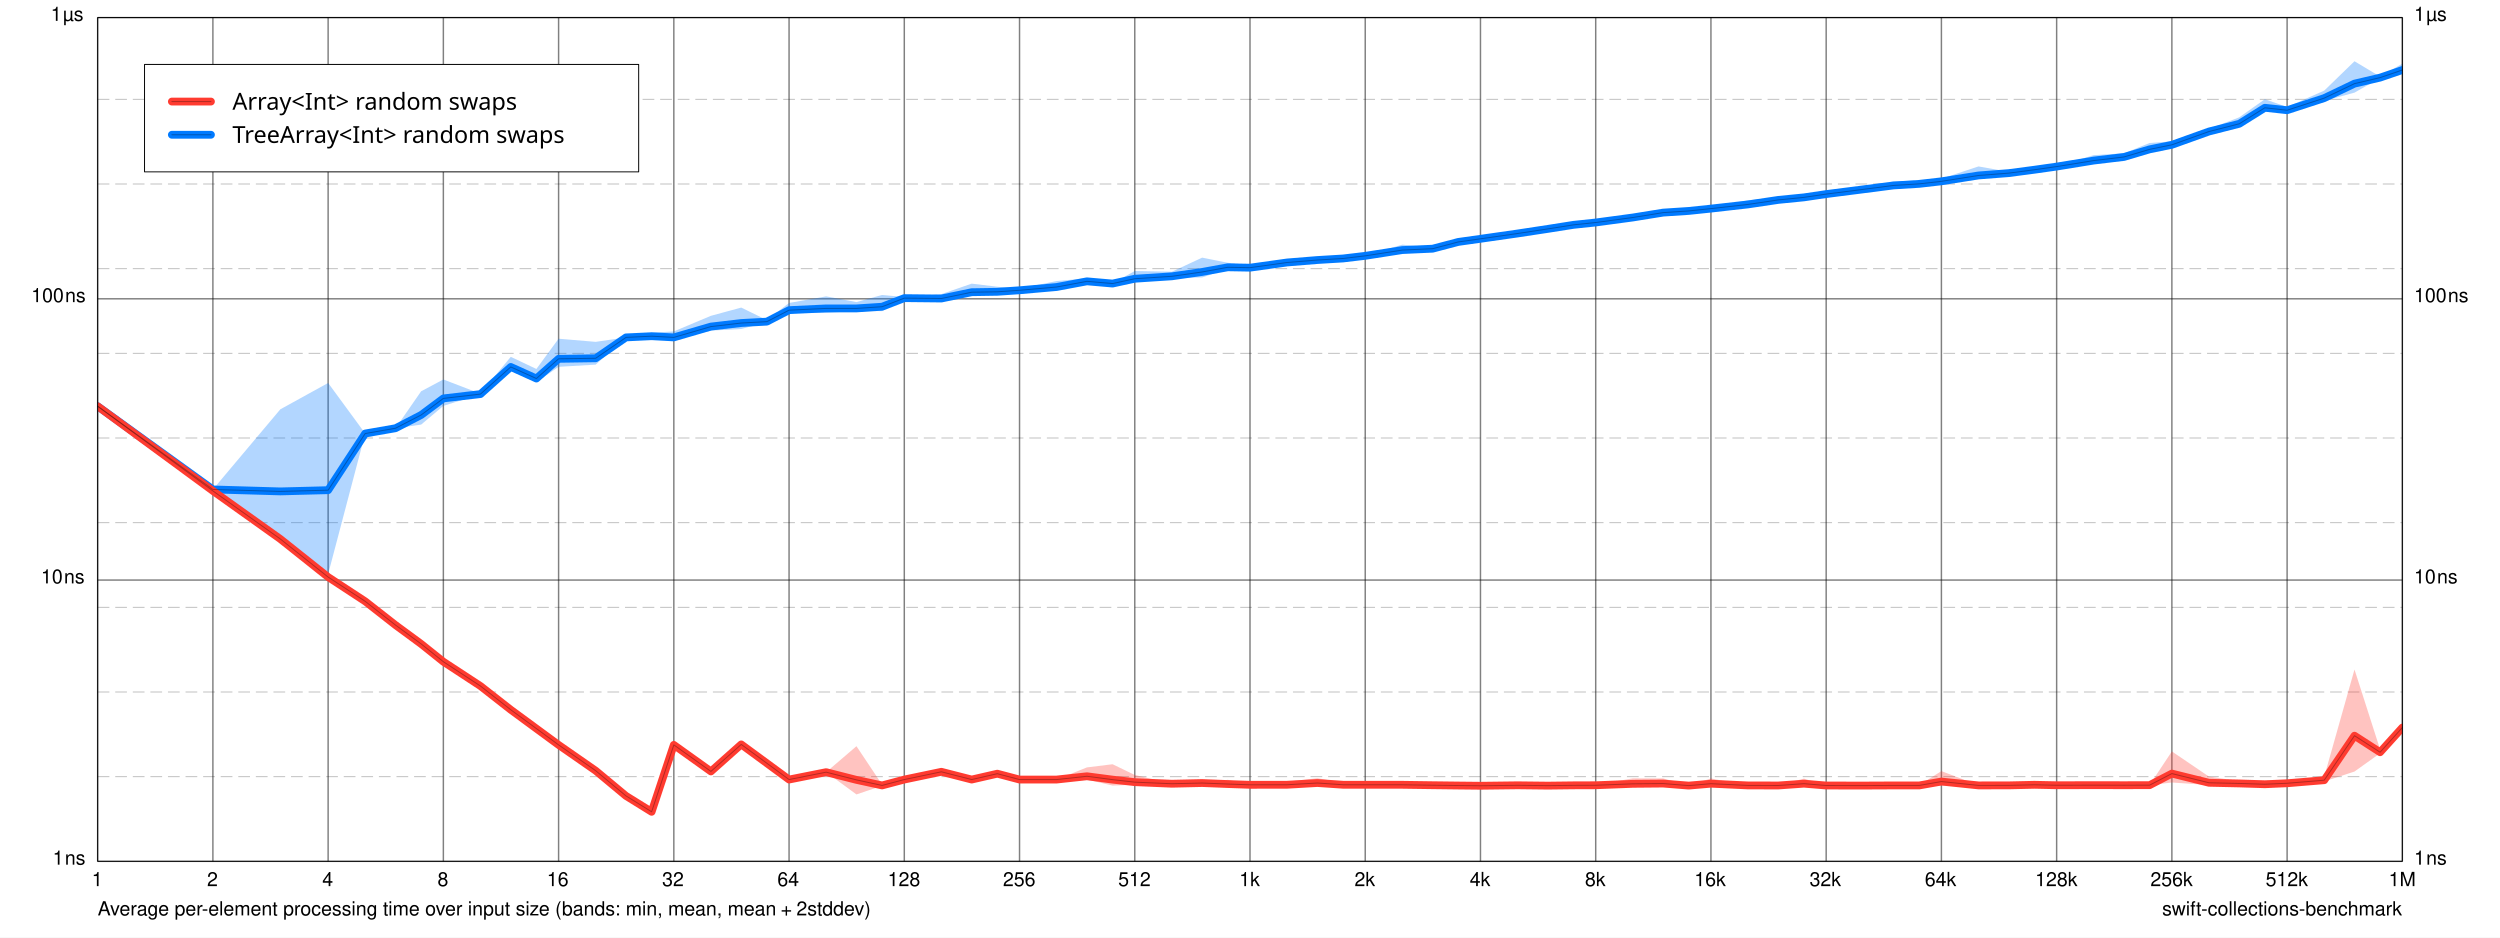
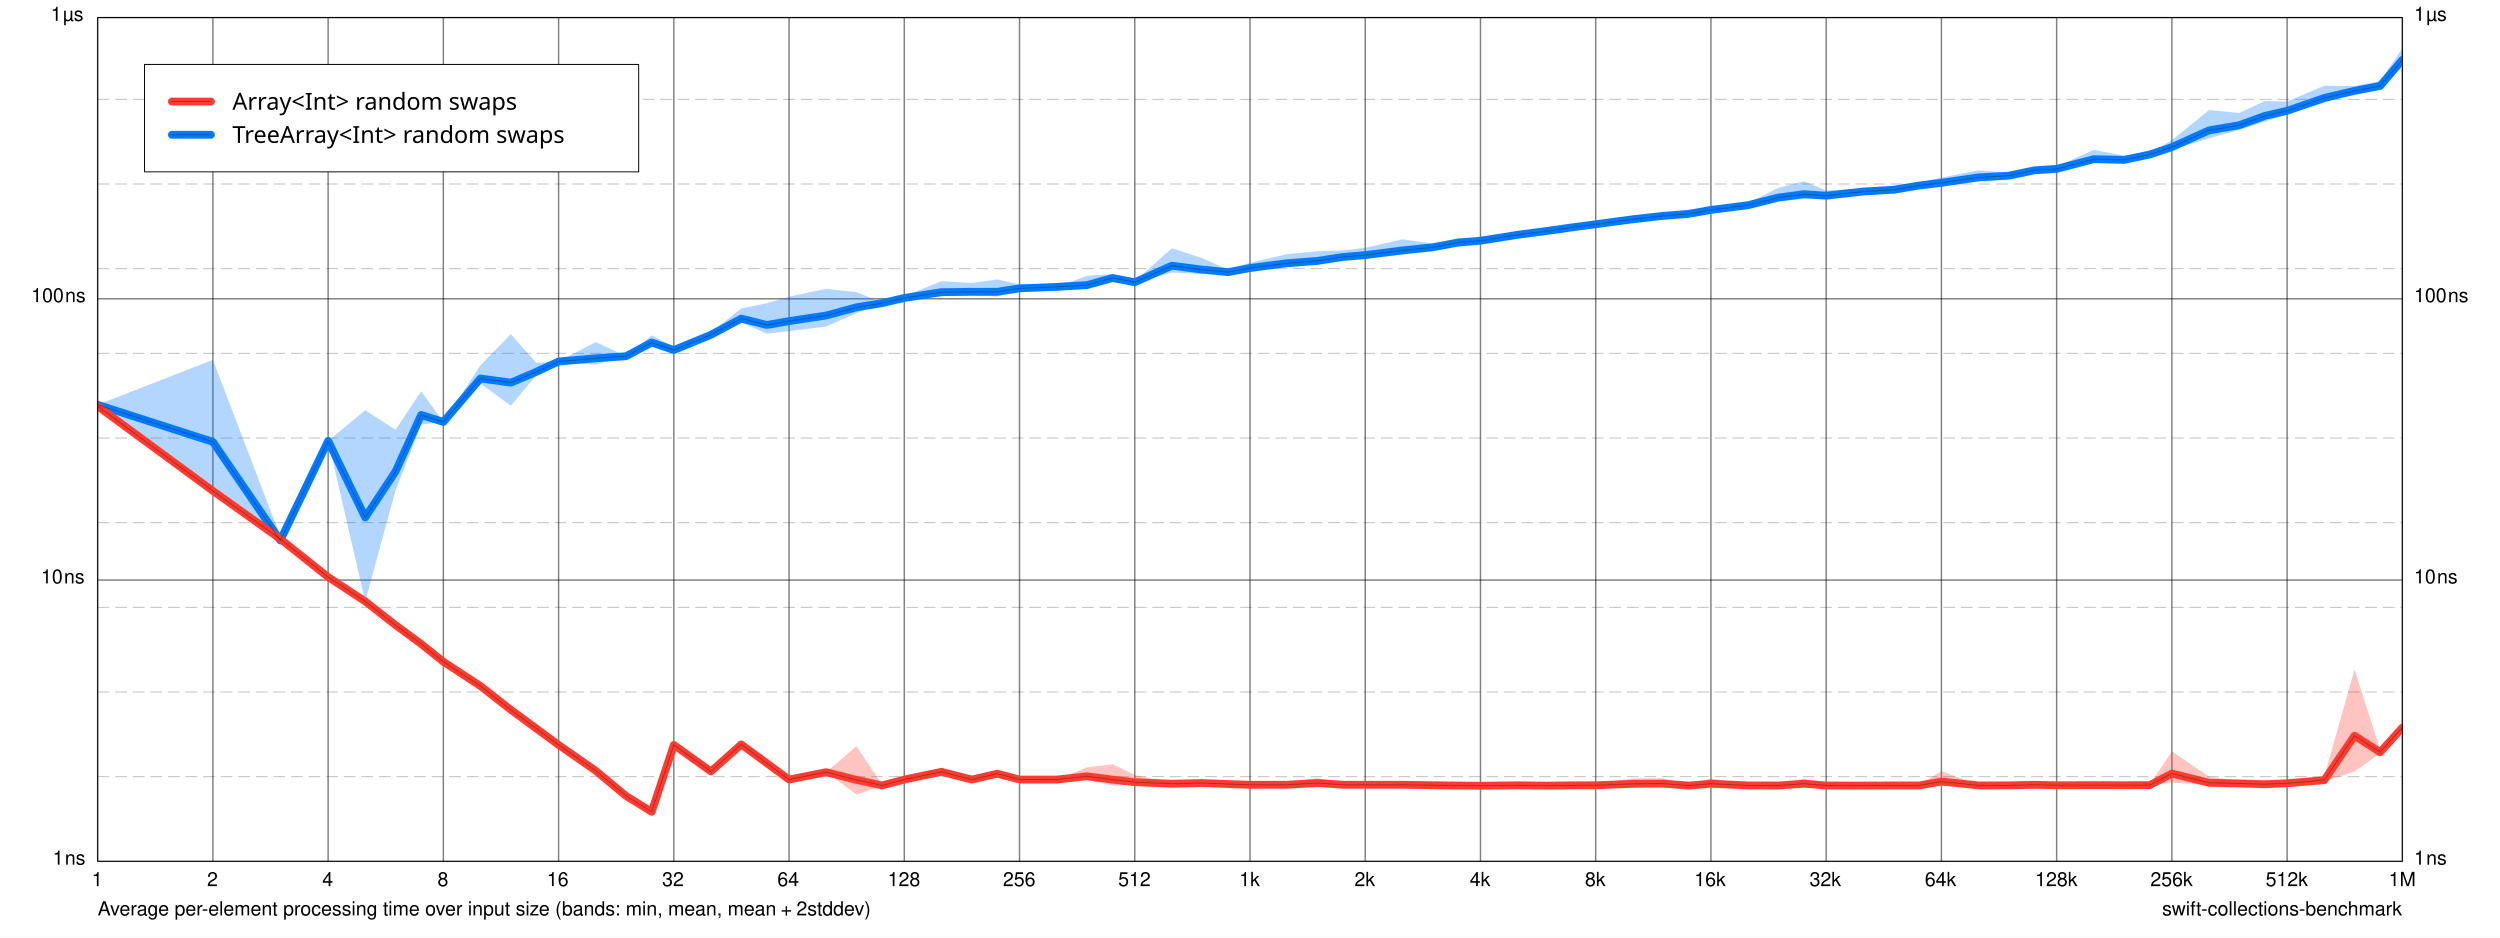
<svg xmlns="http://www.w3.org/2000/svg" xmlns:xlink="http://www.w3.org/1999/xlink" width="1280.0px" height="480.0px" viewBox="0.0 0.0 1280.0 480.0" version="1.1">
  <path d="M 0 0 L 0 480 L 1280 480 L 1280 0 z" fill="#FFFFFF" fill-opacity="1.0" stroke="none" />
  <text x="50" y="468.7" font-family="Helvetica" font-size="10" font-weight="normal" font-style="normal" fill="#000000" fill-opacity="1">Average per-element processing time over input size (bands: min, mean, mean + 2stddev)</text>
  <a xlink:href="https://github.com/apple/swift-collections-benchmark">
    <text x="1107" y="468.7" font-family="Helvetica" font-size="10" font-weight="normal" font-style="normal" fill="#000000" fill-opacity="1">swift-collections-benchmark</text>
  </a>
  <path d="M 50 9 L 50 441" fill="none" stroke-width="0.75" stroke="#000000" stroke-opacity="0.498" stroke-linecap="butt" stroke-linejoin="round" />
  <text x="47" y="453.7" font-family="Helvetica" font-size="10" font-weight="normal" font-style="normal" fill="#000000" fill-opacity="1">1</text>
  <path d="M 109 9 L 109 441" fill="none" stroke-width="0.75" stroke="#000000" stroke-opacity="0.498" stroke-linecap="butt" stroke-linejoin="round" />
  <text x="106" y="453.7" font-family="Helvetica" font-size="10" font-weight="normal" font-style="normal" fill="#000000" fill-opacity="1">2</text>
  <path d="M 168 9 L 168 441" fill="none" stroke-width="0.75" stroke="#000000" stroke-opacity="0.498" stroke-linecap="butt" stroke-linejoin="round" />
  <text x="165" y="453.7" font-family="Helvetica" font-size="10" font-weight="normal" font-style="normal" fill="#000000" fill-opacity="1">4</text>
  <path d="M 227 9 L 227 441" fill="none" stroke-width="0.75" stroke="#000000" stroke-opacity="0.498" stroke-linecap="butt" stroke-linejoin="round" />
  <text x="224" y="453.7" font-family="Helvetica" font-size="10" font-weight="normal" font-style="normal" fill="#000000" fill-opacity="1">8</text>
  <path d="M 286 9 L 286 441" fill="none" stroke-width="0.75" stroke="#000000" stroke-opacity="0.498" stroke-linecap="butt" stroke-linejoin="round" />
  <text x="280" y="453.7" font-family="Helvetica" font-size="10" font-weight="normal" font-style="normal" fill="#000000" fill-opacity="1">16</text>
  <path d="M 345 9 L 345 441" fill="none" stroke-width="0.75" stroke="#000000" stroke-opacity="0.498" stroke-linecap="butt" stroke-linejoin="round" />
  <text x="339" y="453.7" font-family="Helvetica" font-size="10" font-weight="normal" font-style="normal" fill="#000000" fill-opacity="1">32</text>
  <path d="M 404 9 L 404 441" fill="none" stroke-width="0.75" stroke="#000000" stroke-opacity="0.498" stroke-linecap="butt" stroke-linejoin="round" />
  <text x="398" y="453.7" font-family="Helvetica" font-size="10" font-weight="normal" font-style="normal" fill="#000000" fill-opacity="1">64</text>
  <path d="M 463 9 L 463 441" fill="none" stroke-width="0.75" stroke="#000000" stroke-opacity="0.498" stroke-linecap="butt" stroke-linejoin="round" />
  <text x="454.5" y="453.7" font-family="Helvetica" font-size="10" font-weight="normal" font-style="normal" fill="#000000" fill-opacity="1">128</text>
  <path d="M 522 9 L 522 441" fill="none" stroke-width="0.75" stroke="#000000" stroke-opacity="0.498" stroke-linecap="butt" stroke-linejoin="round" />
  <text x="513.5" y="453.7" font-family="Helvetica" font-size="10" font-weight="normal" font-style="normal" fill="#000000" fill-opacity="1">256</text>
  <path d="M 581 9 L 581 441" fill="none" stroke-width="0.75" stroke="#000000" stroke-opacity="0.498" stroke-linecap="butt" stroke-linejoin="round" />
  <text x="572.5" y="453.7" font-family="Helvetica" font-size="10" font-weight="normal" font-style="normal" fill="#000000" fill-opacity="1">512</text>
  <path d="M 640 9 L 640 441" fill="none" stroke-width="0.75" stroke="#000000" stroke-opacity="0.498" stroke-linecap="butt" stroke-linejoin="round" />
  <text x="634.5" y="453.7" font-family="Helvetica" font-size="10" font-weight="normal" font-style="normal" fill="#000000" fill-opacity="1">1k</text>
  <path d="M 699 9 L 699 441" fill="none" stroke-width="0.75" stroke="#000000" stroke-opacity="0.498" stroke-linecap="butt" stroke-linejoin="round" />
  <text x="693.5" y="453.7" font-family="Helvetica" font-size="10" font-weight="normal" font-style="normal" fill="#000000" fill-opacity="1">2k</text>
  <path d="M 758 9 L 758 441" fill="none" stroke-width="0.75" stroke="#000000" stroke-opacity="0.498" stroke-linecap="butt" stroke-linejoin="round" />
  <text x="752.5" y="453.7" font-family="Helvetica" font-size="10" font-weight="normal" font-style="normal" fill="#000000" fill-opacity="1">4k</text>
  <path d="M 817 9 L 817 441" fill="none" stroke-width="0.75" stroke="#000000" stroke-opacity="0.498" stroke-linecap="butt" stroke-linejoin="round" />
  <text x="811.5" y="453.7" font-family="Helvetica" font-size="10" font-weight="normal" font-style="normal" fill="#000000" fill-opacity="1">8k</text>
  <path d="M 876 9 L 876 441" fill="none" stroke-width="0.75" stroke="#000000" stroke-opacity="0.498" stroke-linecap="butt" stroke-linejoin="round" />
  <text x="867.5" y="453.7" font-family="Helvetica" font-size="10" font-weight="normal" font-style="normal" fill="#000000" fill-opacity="1">16k</text>
  <path d="M 935 9 L 935 441" fill="none" stroke-width="0.75" stroke="#000000" stroke-opacity="0.498" stroke-linecap="butt" stroke-linejoin="round" />
  <text x="926.5" y="453.7" font-family="Helvetica" font-size="10" font-weight="normal" font-style="normal" fill="#000000" fill-opacity="1">32k</text>
  <path d="M 994 9 L 994 441" fill="none" stroke-width="0.75" stroke="#000000" stroke-opacity="0.498" stroke-linecap="butt" stroke-linejoin="round" />
  <text x="985.5" y="453.7" font-family="Helvetica" font-size="10" font-weight="normal" font-style="normal" fill="#000000" fill-opacity="1">64k</text>
  <path d="M 1053 9 L 1053 441" fill="none" stroke-width="0.75" stroke="#000000" stroke-opacity="0.498" stroke-linecap="butt" stroke-linejoin="round" />
  <text x="1042" y="453.7" font-family="Helvetica" font-size="10" font-weight="normal" font-style="normal" fill="#000000" fill-opacity="1">128k</text>
  <path d="M 1112 9 L 1112 441" fill="none" stroke-width="0.75" stroke="#000000" stroke-opacity="0.498" stroke-linecap="butt" stroke-linejoin="round" />
  <text x="1101" y="453.7" font-family="Helvetica" font-size="10" font-weight="normal" font-style="normal" fill="#000000" fill-opacity="1">256k</text>
  <path d="M 1171 9 L 1171 441" fill="none" stroke-width="0.75" stroke="#000000" stroke-opacity="0.498" stroke-linecap="butt" stroke-linejoin="round" />
  <text x="1160" y="453.7" font-family="Helvetica" font-size="10" font-weight="normal" font-style="normal" fill="#000000" fill-opacity="1">512k</text>
  <path d="M 1230 9 L 1230 441" fill="none" stroke-width="0.75" stroke="#000000" stroke-opacity="0.498" stroke-linecap="butt" stroke-linejoin="round" />
  <text x="1223" y="453.7" font-family="Helvetica" font-size="10" font-weight="normal" font-style="normal" fill="#000000" fill-opacity="1">1M</text>
  <path d="M 50 441 L 1230 441" fill="none" stroke-width="0.75" stroke="#000000" stroke-opacity="0.498" stroke-linecap="butt" stroke-linejoin="round" />
  <text x="27" y="442.7" font-family="Helvetica" font-size="10" font-weight="normal" font-style="normal" fill="#000000" fill-opacity="1">1 ns</text>
  <text x="1236" y="442.7" font-family="Helvetica" font-size="10" font-weight="normal" font-style="normal" fill="#000000" fill-opacity="1">1 ns</text>
  <path d="M 50 297 L 1230 297" fill="none" stroke-width="0.75" stroke="#000000" stroke-opacity="0.498" stroke-linecap="butt" stroke-linejoin="round" />
  <text x="21" y="298.7" font-family="Helvetica" font-size="10" font-weight="normal" font-style="normal" fill="#000000" fill-opacity="1">10 ns</text>
  <text x="1236" y="298.7" font-family="Helvetica" font-size="10" font-weight="normal" font-style="normal" fill="#000000" fill-opacity="1">10 ns</text>
  <path d="M 50 153 L 1230 153" fill="none" stroke-width="0.75" stroke="#000000" stroke-opacity="0.498" stroke-linecap="butt" stroke-linejoin="round" />
  <text x="16" y="154.7" font-family="Helvetica" font-size="10" font-weight="normal" font-style="normal" fill="#000000" fill-opacity="1">100 ns</text>
  <text x="1236" y="154.7" font-family="Helvetica" font-size="10" font-weight="normal" font-style="normal" fill="#000000" fill-opacity="1">100 ns</text>
  <path d="M 50 9 L 1230 9" fill="none" stroke-width="0.75" stroke="#000000" stroke-opacity="0.498" stroke-linecap="butt" stroke-linejoin="round" />
  <text x="26" y="10.7" font-family="Helvetica" font-size="10" font-weight="normal" font-style="normal" fill="#000000" fill-opacity="1">1 µs</text>
  <text x="1236" y="10.7" font-family="Helvetica" font-size="10" font-weight="normal" font-style="normal" fill="#000000" fill-opacity="1">1 µs</text>
  <path d="M 50 397.65 L 1230 397.65" fill="none" stroke-width="0.5" stroke="#000000" stroke-opacity="0.259" stroke-linecap="butt" stroke-linejoin="round" stroke-dasharray="6 3" stroke-dashoffset="0" />
  <path d="M 50 354.3 L 1230 354.3" fill="none" stroke-width="0.5" stroke="#000000" stroke-opacity="0.259" stroke-linecap="butt" stroke-linejoin="round" stroke-dasharray="6 3" stroke-dashoffset="0" />
  <path d="M 50 310.96 L 1230 310.96" fill="none" stroke-width="0.5" stroke="#000000" stroke-opacity="0.259" stroke-linecap="butt" stroke-linejoin="round" stroke-dasharray="6 3" stroke-dashoffset="0" />
  <path d="M 50 267.61 L 1230 267.61" fill="none" stroke-width="0.5" stroke="#000000" stroke-opacity="0.259" stroke-linecap="butt" stroke-linejoin="round" stroke-dasharray="6 3" stroke-dashoffset="0" />
  <path d="M 50 224.26 L 1230 224.26" fill="none" stroke-width="0.5" stroke="#000000" stroke-opacity="0.259" stroke-linecap="butt" stroke-linejoin="round" stroke-dasharray="6 3" stroke-dashoffset="0" />
  <path d="M 50 180.91 L 1230 180.91" fill="none" stroke-width="0.5" stroke="#000000" stroke-opacity="0.259" stroke-linecap="butt" stroke-linejoin="round" stroke-dasharray="6 3" stroke-dashoffset="0" />
  <path d="M 50 137.56 L 1230 137.56" fill="none" stroke-width="0.5" stroke="#000000" stroke-opacity="0.259" stroke-linecap="butt" stroke-linejoin="round" stroke-dasharray="6 3" stroke-dashoffset="0" />
  <path d="M 50 94.213 L 1230 94.213" fill="none" stroke-width="0.5" stroke="#000000" stroke-opacity="0.259" stroke-linecap="butt" stroke-linejoin="round" stroke-dasharray="6 3" stroke-dashoffset="0" />
  <path d="M 50 50.865 L 1230 50.865" fill="none" stroke-width="0.5" stroke="#000000" stroke-opacity="0.259" stroke-linecap="butt" stroke-linejoin="round" stroke-dasharray="6 3" stroke-dashoffset="0" />
  <path d="M 74 33 L 74 88 L 327 88 L 327 33 z" fill="#FFFFFF" fill-opacity="1.0" stroke="none" />
  <clipPath id="clip-0">
    <path d="M 50 9 L 50 441 L 1230 441 L 1230 9 z" />
  </clipPath>
  <g clip-path="url(#clip-0)">
-     <path d="M 50 205.91L 109 250.6L 143.51 209.58L 168 196.07L 186.99 221.96L 202.51 219.25L 215.63 200.32L 227 194.29L 245.99 201.57L 261.51 182.69L 274.63 188.91L 286 173.42L 304.99 175.03L 320.51 172.75L 333.63 170.36L 345 169.68L 363.99 161.69L 379.51 157.48L 392.63 163.89L 404 155.12L 422.99 151.74L 438.51 154.67L 451.63 151.02L 463 152.07L 481.99 150.58L 497.51 145.22L 510.63 146.81L 522 147.82L 540.99 143.89L 556.51 142.48L 569.63 145.1L 581 138.75L 599.99 139.12L 615.51 131.91L 628.63 134.54L 640 135.81L 658.99 132.64L 674.51 132.92L 687.63 130.68L 699 130.68L 717.99 125.27L 733.51 126.67L 746.63 123.32L 758 121.91L 776.99 118.78L 792.51 115.81L 805.63 113.93L 817 113.49L 835.99 110.84L 851.51 108.76L 864.63 107.53L 876 106.23L 894.99 102.55L 910.51 101.04L 923.63 100.86L 935 99.115L 953.99 95.244L 969.51 92.919L 982.63 93.143L 994 91.497L 1013 85.21L 1028.5 87.982L 1041.6 85.191L 1053 85.194L 1072 79.43L 1087.5 78.497L 1100.6 73.199L 1112 72.409L 1131 66.001L 1146.5 60.063L 1159.6 50.799L 1171 54.786L 1190 46.392L 1205.5 31.356L 1218.6 39.213L 1230 32.593L 1230 37.036L 1218.6 39.934L 1205.5 47.427L 1190 51.651L 1171 57.023L 1159.6 56.812L 1146.5 64.599L 1131 67.813L 1112 74.763L 1100.6 77.662L 1087.5 81.029L 1072 83.218L 1053 85.321L 1041.6 87.524L 1028.5 88.871L 1013 91.557L 994 93.315L 982.63 94.491L 969.51 95.673L 953.99 97.555L 935 99.461L 923.63 101.12L 910.51 102.82L 894.99 105.43L 876 107.02L 864.63 108.16L 851.51 108.89L 835.99 111.54L 817 114.07L 805.63 115.55L 792.51 117.68L 776.99 119.83L 758 122.39L 746.63 124.07L 733.51 127.56L 717.99 129.04L 699 131.1L 687.63 132.94L 674.51 133.21L 658.99 135.02L 640 137.5L 628.63 137.69L 615.51 142.05L 599.99 142.32L 581 144.18L 569.63 145.2L 556.51 144.61L 540.99 148.07L 522 148.9L 510.63 150.34L 497.51 151.23L 481.99 153.66L 463 152.84L 451.63 159.31L 438.51 159.1L 422.99 160.24L 404 160.16L 392.63 164.96L 379.51 168.44L 363.99 169.28L 345 173.87L 333.63 172.77L 320.51 172.75L 304.99 186.69L 286 187.81L 274.63 195.64L 261.51 189.82L 245.99 201.84L 227 207.81L 215.63 217.39L 202.51 219.25L 186.99 221.96L 168 293.95L 143.51 277.46L 109 250.6L 50 208.76" fill="#007AFF" fill-opacity="0.302" stroke="none" />
+     <path d="M 50 207.25L 109 184.22L 143.51 274.61L 168 225.74L 186.99 210.03L 202.51 220.04L 215.63 200.32L 227 216.03L 245.99 187.02L 261.51 171.12L 274.63 185.81L 286 185.08L 304.99 175.11L 320.51 182.39L 333.63 171.69L 345 177.48L 363.99 170.21L 379.51 157.92L 392.63 155.22L 404 151.92L 422.99 147.85L 438.51 149.6L 451.63 154.86L 463 151.68L 481.99 143.96L 497.51 144.87L 510.63 143.05L 522 145.67L 540.99 146.88L 556.51 141.2L 569.63 140.29L 581 144.07L 599.99 127.1L 615.51 132.16L 628.63 137.97L 640 134.57L 658.99 130.12L 674.51 128.6L 687.63 128.21L 699 126.86L 717.99 122.51L 733.51 124.72L 746.63 122.1L 758 122.22L 776.99 119.71L 792.51 116.59L 805.63 115.76L 817 114.8L 835.99 110.31L 851.51 110.28L 864.63 108.83L 876 106.05L 894.99 103.99L 910.51 96.138L 923.63 92.784L 935 97.552L 953.99 96.427L 969.51 96.604L 982.63 93.389L 994 90.938L 1013 87.206L 1028.5 88.543L 1041.6 85.895L 1053 85.307L 1072 76.729L 1087.5 79.712L 1100.6 78.437L 1112 71.76L 1131 56.356L 1146.5 57.859L 1159.6 51.65L 1171 51.959L 1190 43.883L 1205.5 44.051L 1218.6 41.51L 1230 24.768L 1230 32.894L 1218.6 44.915L 1205.5 47.385L 1190 52.536L 1171 58.498L 1159.6 62.276L 1146.5 66.458L 1131 70.87L 1112 76.627L 1100.6 79.352L 1087.5 82.634L 1072 83.274L 1053 86.868L 1041.6 87.671L 1028.5 90.454L 1013 92.147L 994 94.556L 982.63 95.555L 969.51 97.346L 953.99 98.649L 935 101.15L 923.63 101.94L 910.51 103.01L 894.99 105.45L 876 107.97L 864.63 109.72L 851.51 110.59L 835.99 112.98L 817 114.81L 805.63 116.51L 792.51 118.75L 776.99 120.42L 758 123.6L 746.63 124.9L 733.51 127.31L 717.99 130.38L 699 131.99L 687.63 132.8L 674.51 135.45L 658.99 136.49L 640 138.2L 628.63 139.84L 615.51 140.25L 599.99 139.54L 581 144.66L 569.63 143.08L 556.51 147.77L 540.99 146.88L 522 148.33L 510.63 151.8L 497.51 151.1L 481.99 151.71L 463 152.84L 451.63 155.33L 438.51 160.3L 422.99 167.2L 404 169.49L 392.63 170.87L 379.51 165.06L 363.99 171.85L 345 179.85L 333.63 176.73L 320.51 182.39L 304.99 186.69L 286 185.08L 274.63 192.03L 261.51 207.75L 245.99 196.35L 227 216.03L 215.63 217.39L 202.51 251.1L 186.99 307.9L 168 225.74L 143.51 277.46L 109 252.11L 50 207.25" fill="#007AFF" fill-opacity="0.302" stroke="none" />
    <path d="M 50 205.91L 109 249.25L 143.51 275.96L 168 295.46L 186.99 307.9L 202.51 317.96L 215.63 327.6L 227 338.8L 245.99 351.25L 261.51 361.31L 274.63 370.95L 286 379.3L 304.99 394.6L 320.51 407.51L 333.63 415.64L 345 381.39L 363.99 393.92L 379.51 381.14L 392.63 390.78L 404 399.13L 422.99 395.35L 438.51 382.05L 451.63 401.71L 463 399.13L 481.99 395.16L 497.51 399.13L 510.63 396.13L 522 399.13L 540.99 399.13L 556.51 392.91L 569.63 391.29L 581 396.78L 599.99 401.27L 615.51 400.91L 628.63 399.26L 640 401.82L 658.99 400.26L 674.51 398.43L 687.63 400.72L 699 401.8L 717.99 401.81L 733.51 401.38L 746.63 402.17L 758 401.83L 776.99 402.07L 792.51 401.61L 805.63 401.81L 817 401.82L 835.99 398.52L 851.51 398.54L 864.63 402.1L 876 398.57L 894.99 402.14L 910.51 402.09L 923.63 398.64L 935 402.18L 953.99 402.11L 969.51 402.06L 982.63 401.98L 994 394.8L 1013 402.06L 1028.5 402.07L 1041.6 401.52L 1053 402.03L 1072 402L 1087.5 401.99L 1100.6 401.93L 1112 384.72L 1131 397.62L 1146.5 399.89L 1159.6 401.18L 1171 400.79L 1190 397.66L 1205.5 342.79L 1218.6 383.68L 1230 371.45L 1230 372.92L 1218.6 385.66L 1205.5 395.03L 1190 400.1L 1171 401.12L 1159.6 401.66L 1146.5 401.56L 1131 401.94L 1112 400.64L 1100.6 402.03L 1087.5 402.04L 1072 402L 1053 402.05L 1041.6 401.92L 1028.5 402.12L 1013 402.15L 994 402.16L 982.63 402.21L 969.51 402.17L 953.99 402.24L 935 402.18L 923.63 402.19L 910.51 402.19L 894.99 402.14L 876 402.22L 864.63 402.28L 851.51 402.14L 835.99 402.34L 817 402.14L 805.63 402.19L 792.51 402.48L 776.99 402.07L 758 402.47L 746.63 402.19L 733.51 402.25L 717.99 401.81L 699 401.8L 687.63 402.17L 674.51 401.8L 658.99 402.34L 640 401.82L 628.63 402.21L 615.51 400.91L 599.99 401.27L 581 401.82L 569.63 402.21L 556.51 399.13L 540.99 399.13L 522 399.13L 510.63 396.13L 497.51 399.13L 481.99 395.16L 463 399.13L 451.63 402.29L 438.51 406.75L 422.99 395.35L 404 399.13L 392.63 390.78L 379.51 381.14L 363.99 395.35L 345 381.39L 333.63 415.64L 320.51 407.51L 304.99 394.6L 286 382.15L 274.63 373.8L 261.51 364.16L 245.99 351.25L 227 338.8L 215.63 330.45L 202.51 320.81L 186.99 307.9L 168 295.46L 143.51 275.96L 109 252.11L 50 208.76" fill="#FF3B30" fill-opacity="0.302" stroke="none" />
-     <path d="M 50 208L 109 250.6L 143.51 251.6L 168 250.97L 186.99 221.96L 202.51 219.25L 215.63 212.46L 227 203.99L 245.99 201.77L 261.51 187.88L 274.63 193.81L 286 183.72L 304.99 183.43L 320.51 172.75L 333.63 172.13L 345 172.75L 363.99 167.21L 379.51 165.39L 392.63 164.68L 404 158.8L 422.99 157.91L 438.51 157.91L 451.63 157.04L 463 152.64L 481.99 152.84L 497.51 149.61L 510.63 149.4L 522 148.62L 540.99 146.95L 556.51 144.04L 569.63 145.18L 581 142.71L 599.99 141.47L 615.51 139.24L 628.63 136.85L 640 137.05L 658.99 134.39L 674.51 133.13L 687.63 132.34L 699 130.99L 717.99 128.03L 733.51 127.33L 746.63 123.87L 758 122.27L 776.99 119.55L 792.51 117.19L 805.63 115.12L 817 113.92L 835.99 111.36L 851.51 108.86L 864.63 108L 876 106.81L 894.99 104.66L 910.51 102.35L 923.63 101.05L 935 99.37L 953.99 96.943L 969.51 94.942L 982.63 94.136L 994 92.835L 1013 89.836L 1028.5 88.637L 1041.6 86.906L 1053 85.288L 1072 82.206L 1087.5 80.358L 1100.6 76.465L 1112 74.14L 1131 67.334L 1146.5 63.382L 1159.6 55.185L 1171 56.431L 1190 50.234L 1205.5 42.815L 1218.6 39.745L 1230 35.845" fill="none" stroke-width="4" stroke="#007AFF" stroke-opacity="1" stroke-linecap="round" stroke-linejoin="round" />
+     <path d="M 50 207.25L 109 226.24L 143.51 276.71L 168 225.74L 186.99 264.93L 202.51 241.39L 215.63 212.46L 227 216.03L 245.99 193.78L 261.51 195.93L 274.63 190.35L 286 185.08L 304.99 183.45L 320.51 182.39L 333.63 175.37L 345 179.22L 363.99 171.42L 379.51 163.12L 392.63 166.39L 404 164.4L 422.99 161.54L 438.51 157.33L 451.63 155.2L 463 152.54L 481.99 149.59L 497.51 149.41L 510.63 149.4L 522 147.63L 540.99 146.88L 556.51 145.98L 569.63 142.34L 581 144.51L 599.99 136.04L 615.51 138.04L 628.63 139.35L 640 137.23L 658.99 134.76L 674.51 133.58L 687.63 131.57L 699 130.61L 717.99 128.22L 733.51 126.62L 746.63 124.16L 758 123.24L 776.99 120.23L 792.51 118.18L 805.63 116.31L 817 114.81L 835.99 112.27L 851.51 110.51L 864.63 109.49L 876 107.46L 894.99 105.06L 910.51 101.14L 923.63 99.419L 935 100.19L 953.99 98.061L 969.51 97.152L 982.63 94.982L 994 93.591L 1013 90.818L 1028.5 89.95L 1041.6 87.202L 1053 86.456L 1072 81.498L 1087.5 81.857L 1100.6 79.112L 1112 75.319L 1131 66.743L 1146.5 64.096L 1159.6 59.322L 1171 56.723L 1190 50.158L 1205.5 46.497L 1218.6 44.007L 1230 30.667" fill="none" stroke-width="4" stroke="#007AFF" stroke-opacity="1" stroke-linecap="round" stroke-linejoin="round" />
    <path d="M 50 208L 109 251.35L 143.51 275.96L 168 295.46L 186.99 307.9L 202.51 320.05L 215.63 329.7L 227 338.8L 245.99 351.25L 261.51 363.4L 274.63 373.04L 286 381.39L 304.99 394.6L 320.51 407.51L 333.63 415.64L 345 381.39L 363.99 394.97L 379.51 381.14L 392.63 390.78L 404 399.13L 422.99 395.35L 438.51 399.3L 451.63 402.14L 463 399.13L 481.99 395.16L 497.51 399.13L 510.63 396.13L 522 399.13L 540.99 399.13L 556.51 397.45L 569.63 399.17L 581 400.46L 599.99 401.27L 615.51 400.91L 628.63 401.43L 640 401.82L 658.99 401.79L 674.51 400.9L 687.63 401.79L 699 401.8L 717.99 401.81L 733.51 402.03L 746.63 402.19L 758 402.31L 776.99 402.07L 792.51 402.25L 805.63 402.09L 817 402.05L 835.99 401.32L 851.51 401.18L 864.63 402.23L 876 401.25L 894.99 402.14L 910.51 402.17L 923.63 401.24L 935 402.18L 953.99 402.21L 969.51 402.14L 982.63 402.15L 994 400.15L 1013 402.13L 1028.5 402.11L 1041.6 401.81L 1053 402.05L 1072 402L 1087.5 402.03L 1100.6 402L 1112 396.07L 1131 400.78L 1146.5 401.12L 1159.6 401.53L 1171 401.03L 1190 399.46L 1205.5 376.68L 1218.6 385.14L 1230 372.53" fill="none" stroke-width="4" stroke="#FF3B30" stroke-opacity="1" stroke-linecap="round" stroke-linejoin="round" />
-     <path d="M 50 208L 109 250.6L 143.51 251.6L 168 250.97L 186.99 221.96L 202.51 219.25L 215.63 212.46L 227 203.99L 245.99 201.77L 261.51 187.88L 274.63 193.81L 286 183.72L 304.99 183.43L 320.51 172.75L 333.63 172.13L 345 172.75L 363.99 167.21L 379.51 165.39L 392.63 164.68L 404 158.8L 422.99 157.91L 438.51 157.91L 451.63 157.04L 463 152.64L 481.99 152.84L 497.51 149.61L 510.63 149.4L 522 148.62L 540.99 146.95L 556.51 144.04L 569.63 145.18L 581 142.71L 599.99 141.47L 615.51 139.24L 628.63 136.85L 640 137.05L 658.99 134.39L 674.51 133.13L 687.63 132.34L 699 130.99L 717.99 128.03L 733.51 127.33L 746.63 123.87L 758 122.27L 776.99 119.55L 792.51 117.19L 805.63 115.12L 817 113.92L 835.99 111.36L 851.51 108.86L 864.63 108L 876 106.81L 894.99 104.66L 910.51 102.35L 923.63 101.05L 935 99.37L 953.99 96.943L 969.51 94.942L 982.63 94.136L 994 92.835L 1013 89.836L 1028.5 88.637L 1041.6 86.906L 1053 85.288L 1072 82.206L 1087.5 80.358L 1100.6 76.465L 1112 74.14L 1131 67.334L 1146.5 63.382L 1159.6 55.185L 1171 56.431L 1190 50.234L 1205.5 42.815L 1218.6 39.745L 1230 35.845" fill="none" stroke-width="0.5" stroke="#000000" stroke-opacity="0.302" stroke-linecap="round" stroke-linejoin="round" />
+     <path d="M 50 207.25L 109 226.24L 143.51 276.71L 168 225.74L 186.99 264.93L 202.51 241.39L 215.63 212.46L 227 216.03L 245.99 193.78L 261.51 195.93L 274.63 190.35L 286 185.08L 304.99 183.45L 320.51 182.39L 333.63 175.37L 345 179.22L 363.99 171.42L 379.51 163.12L 392.63 166.39L 404 164.4L 422.99 161.54L 438.51 157.33L 451.63 155.2L 463 152.54L 481.99 149.59L 497.51 149.41L 510.63 149.4L 522 147.63L 540.99 146.88L 556.51 145.98L 569.63 142.34L 581 144.51L 599.99 136.04L 615.51 138.04L 628.63 139.35L 640 137.23L 658.99 134.76L 674.51 133.58L 687.63 131.57L 699 130.61L 717.99 128.22L 733.51 126.62L 746.63 124.16L 758 123.24L 776.99 120.23L 792.51 118.18L 805.63 116.31L 817 114.81L 835.99 112.27L 851.51 110.51L 864.63 109.49L 876 107.46L 894.99 105.06L 910.51 101.14L 923.63 99.419L 935 100.19L 953.99 98.061L 969.51 97.152L 982.63 94.982L 994 93.591L 1013 90.818L 1028.5 89.95L 1041.6 87.202L 1053 86.456L 1072 81.498L 1087.5 81.857L 1100.6 79.112L 1112 75.319L 1131 66.743L 1146.5 64.096L 1159.6 59.322L 1171 56.723L 1190 50.158L 1205.5 46.497L 1218.6 44.007L 1230 30.667" fill="none" stroke-width="0.5" stroke="#000000" stroke-opacity="0.302" stroke-linecap="round" stroke-linejoin="round" />
    <path d="M 50 208L 109 251.35L 143.51 275.96L 168 295.46L 186.99 307.9L 202.51 320.05L 215.63 329.7L 227 338.8L 245.99 351.25L 261.51 363.4L 274.63 373.04L 286 381.39L 304.99 394.6L 320.51 407.51L 333.63 415.64L 345 381.39L 363.99 394.97L 379.51 381.14L 392.63 390.78L 404 399.13L 422.99 395.35L 438.51 399.3L 451.63 402.14L 463 399.13L 481.99 395.16L 497.51 399.13L 510.63 396.13L 522 399.13L 540.99 399.13L 556.51 397.45L 569.63 399.17L 581 400.46L 599.99 401.27L 615.51 400.91L 628.63 401.43L 640 401.82L 658.99 401.79L 674.51 400.9L 687.63 401.79L 699 401.8L 717.99 401.81L 733.51 402.03L 746.63 402.19L 758 402.31L 776.99 402.07L 792.51 402.25L 805.63 402.09L 817 402.05L 835.99 401.32L 851.51 401.18L 864.63 402.23L 876 401.25L 894.99 402.14L 910.51 402.17L 923.63 401.24L 935 402.18L 953.99 402.21L 969.51 402.14L 982.63 402.15L 994 400.15L 1013 402.13L 1028.5 402.11L 1041.6 401.81L 1053 402.05L 1072 402L 1087.5 402.03L 1100.6 402L 1112 396.07L 1131 400.78L 1146.5 401.12L 1159.6 401.53L 1171 401.03L 1190 399.46L 1205.5 376.68L 1218.6 385.14L 1230 372.53" fill="none" stroke-width="0.5" stroke="#000000" stroke-opacity="0.302" stroke-linecap="round" stroke-linejoin="round" />
  </g>
  <path d="M 74 33 L 74 88 L 327 88 L 327 33 z" fill="#FFFFFF" fill-opacity="0.702" stroke-width="0.5" stroke="#000000" stroke-opacity="1" stroke-linecap="round" stroke-linejoin="round" />
  <path d="M 88 52 L 108 52" fill="none" stroke-width="4" stroke="#FF3B30" stroke-opacity="1" stroke-linecap="round" stroke-linejoin="round" />
  <path d="M 88 52 L 108 52" fill="none" stroke-width="0.5" stroke="#000000" stroke-opacity="0.302" stroke-linecap="round" stroke-linejoin="round" />
  <text x="119" y="56.17" font-family="Menlo" font-size="12" font-weight="normal" font-style="normal" fill="#000000" fill-opacity="1">Array&lt;Int&gt; random swaps</text>
  <path d="M 88 69 L 108 69" fill="none" stroke-width="4" stroke="#007AFF" stroke-opacity="1" stroke-linecap="round" stroke-linejoin="round" />
  <path d="M 88 69 L 108 69" fill="none" stroke-width="0.5" stroke="#000000" stroke-opacity="0.302" stroke-linecap="round" stroke-linejoin="round" />
  <text x="119" y="73.17" font-family="Menlo" font-size="12" font-weight="normal" font-style="normal" fill="#000000" fill-opacity="1">TreeArray&lt;Int&gt; random swaps</text>
  <path d="M 50 9 L 50 441 L 1230 441 L 1230 9 z" fill="none" stroke-width="0.5" stroke="#000000" stroke-opacity="1" stroke-linecap="round" stroke-linejoin="round" />
</svg>
